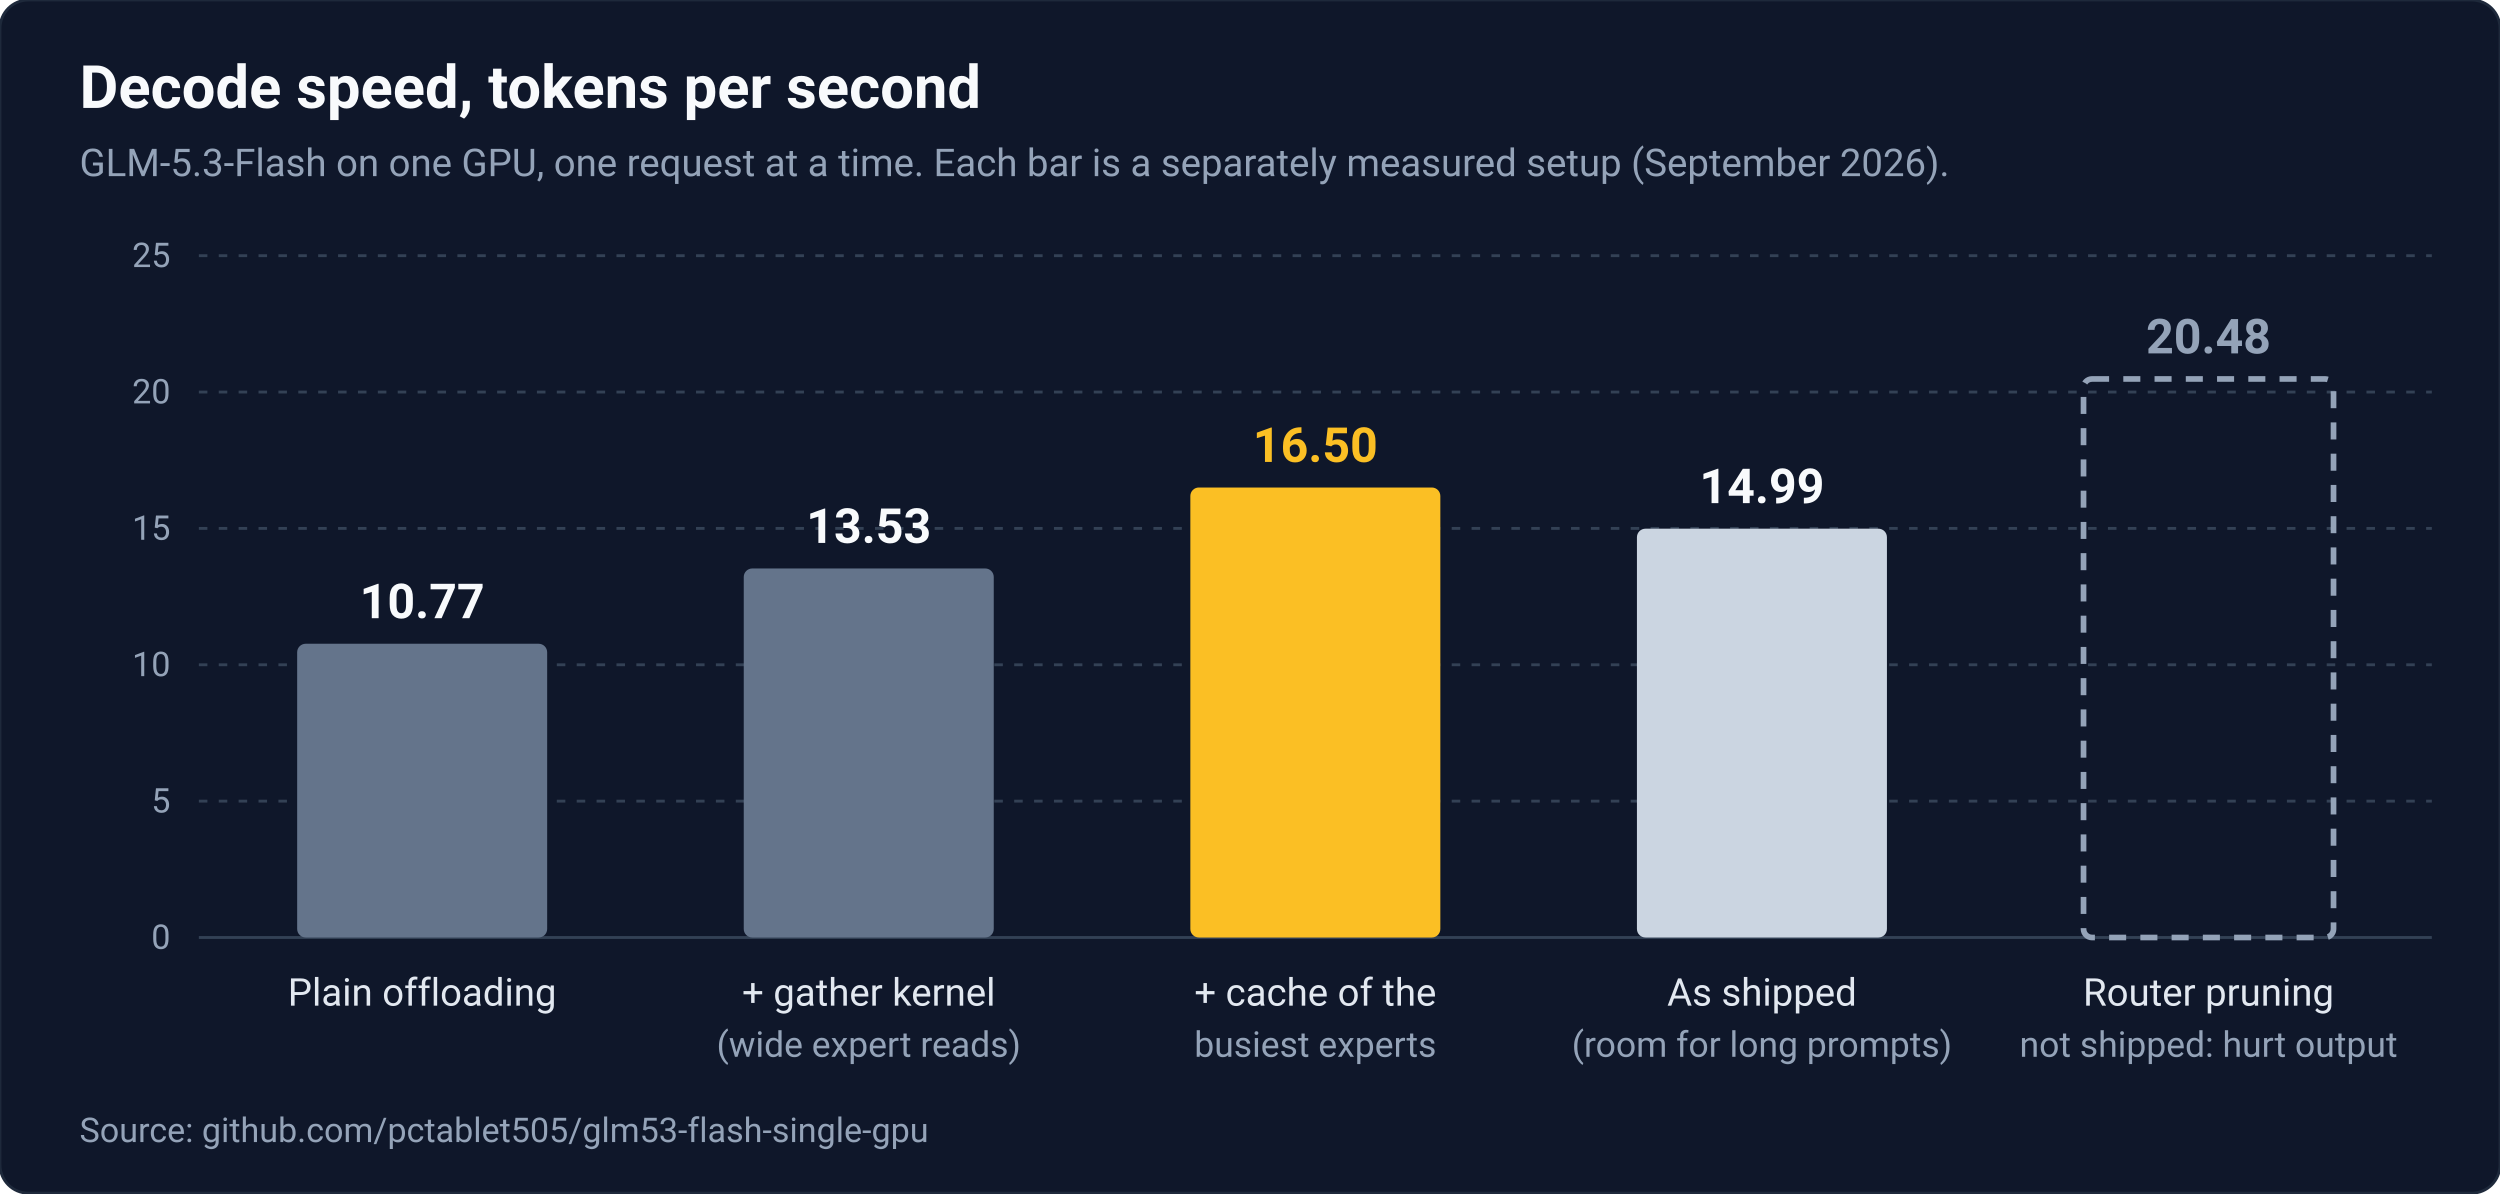
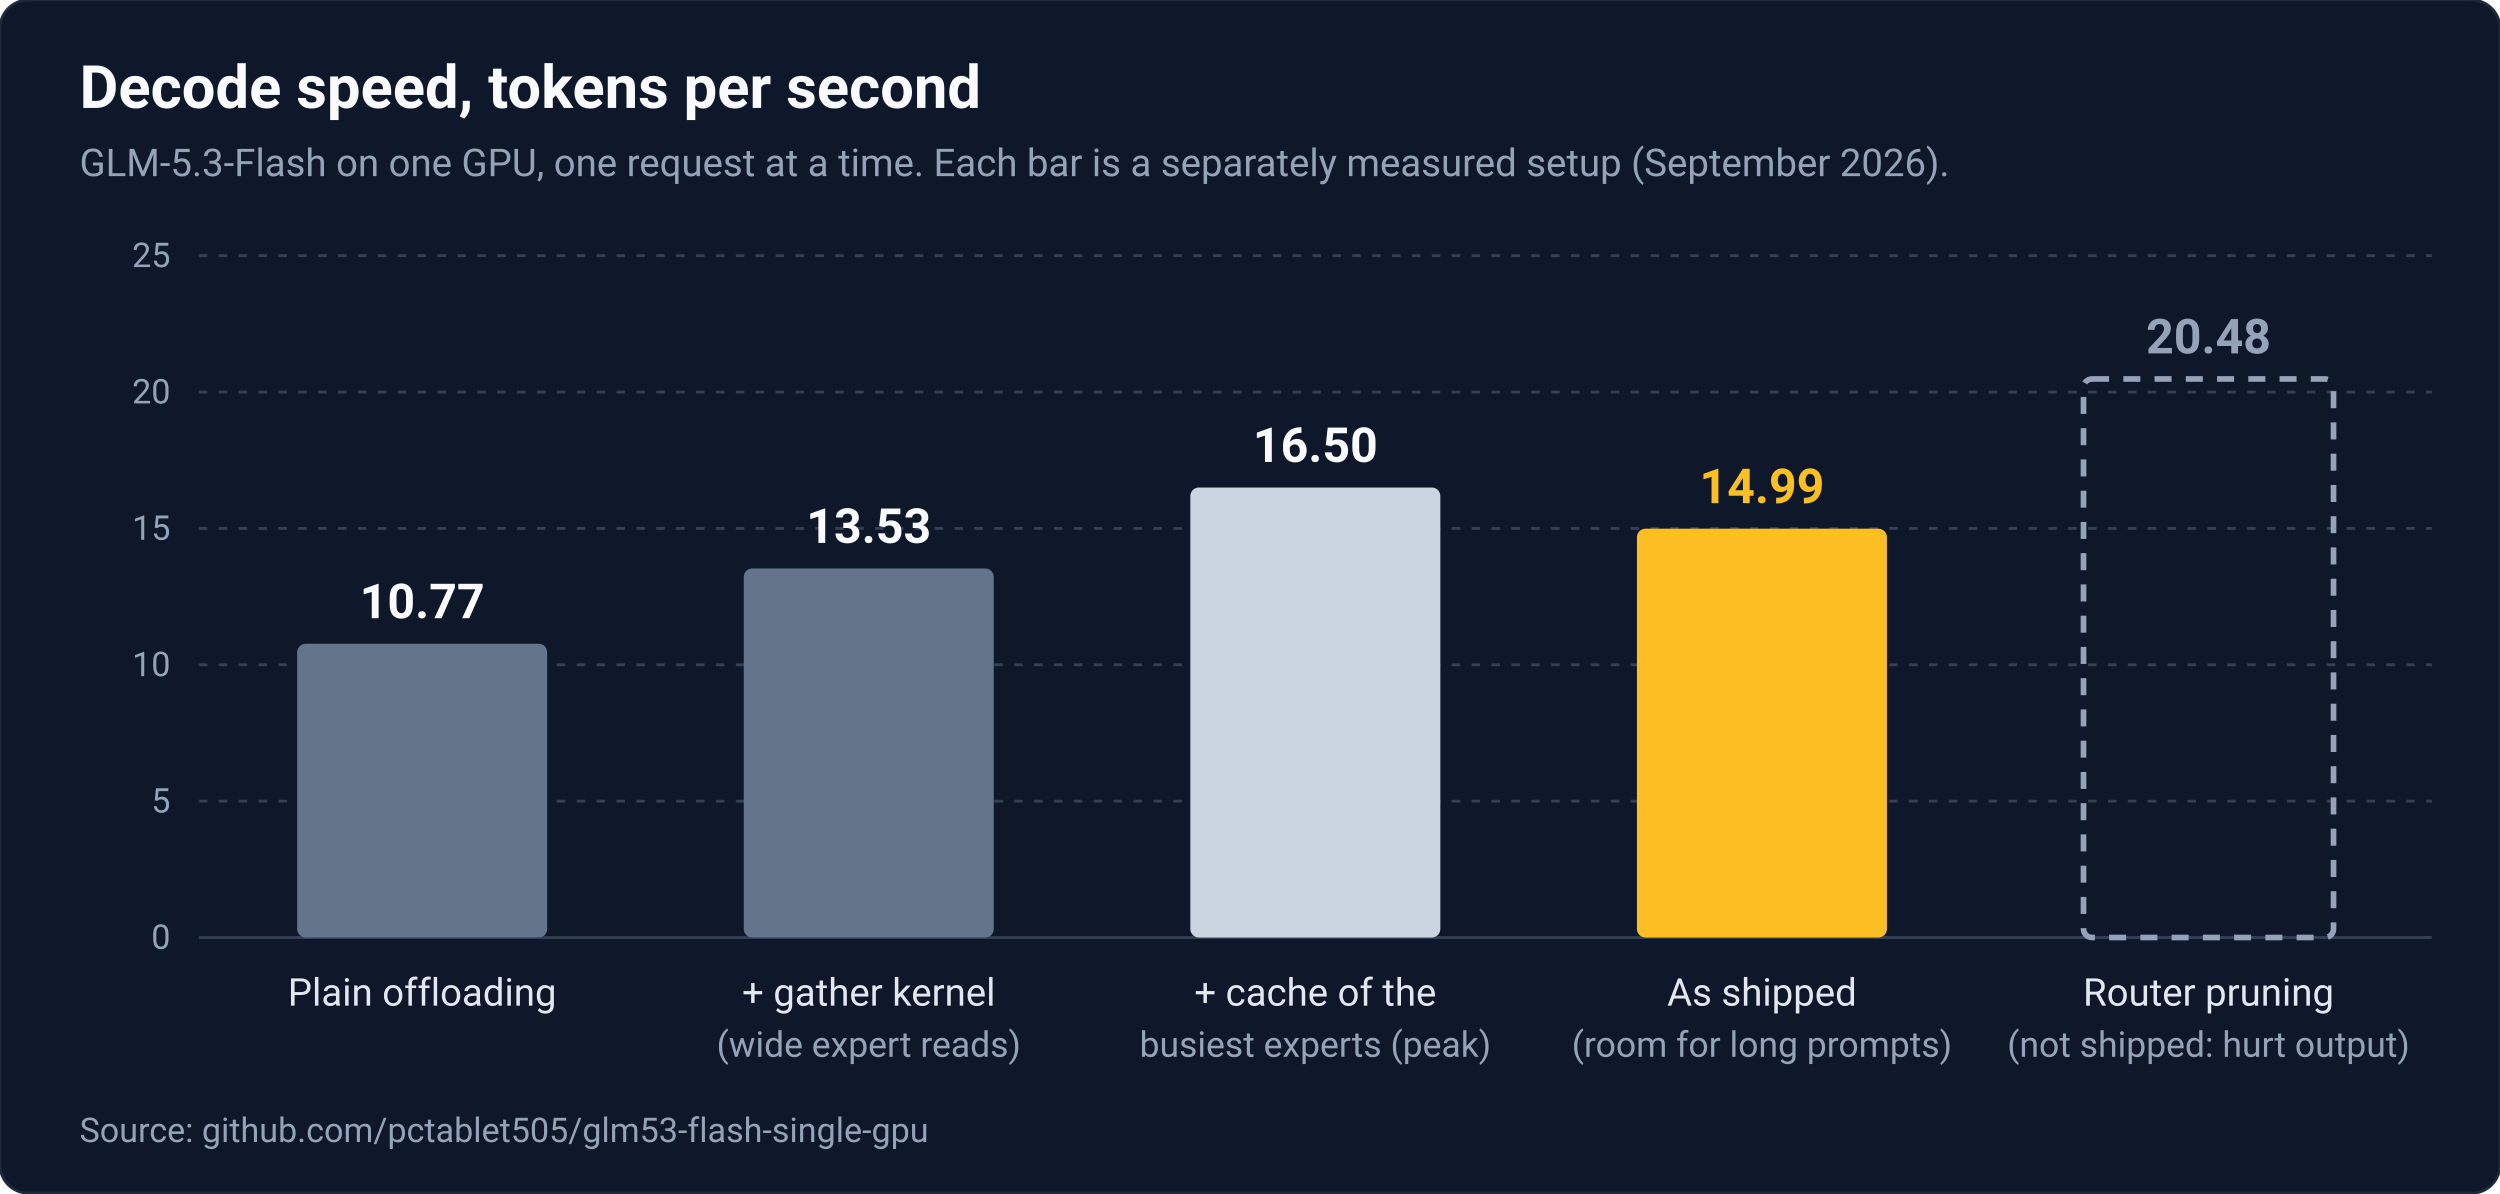
<svg xmlns="http://www.w3.org/2000/svg" viewBox="0 0 880 420" width="880" height="420" role="img" aria-label="Decode speed in tokens per second: plain offloading 10.77, with a gather kernel 13.53, with a cache of the busiest experts 16.50 at peak, 14.99 as shipped; router pruning reached 20.48 but was not shipped because it hurt the output.">
  <rect width="880" height="420" rx="10" fill="#0f172a" stroke="#1e293b" />
  <g font-family="system-ui,-apple-system,'Segoe UI',Roboto,'Noto Sans',Helvetica,Arial,sans-serif">
    <text x="28" y="38" font-size="21" font-weight="700" fill="#f8fafc">Decode speed, tokens per second</text>
    <text x="28" y="62" font-size="13.5" fill="#94a3b8">GLM-5.3-Flash on one GPU, one request at a time. Each bar is a separately measured setup (September 2026).</text>
    <line x1="70" y1="330.0" x2="856" y2="330.0" stroke="#334155" />
    <text x="60" y="334.0" font-size="12" fill="#94a3b8" text-anchor="end">0</text>
    <line x1="70" y1="282.0" x2="856" y2="282.0" stroke="#334155" stroke-dasharray="3 4" />
    <text x="60" y="286.0" font-size="12" fill="#94a3b8" text-anchor="end">5</text>
    <line x1="70" y1="234.0" x2="856" y2="234.0" stroke="#334155" stroke-dasharray="3 4" />
    <text x="60" y="238.0" font-size="12" fill="#94a3b8" text-anchor="end">10</text>
    <line x1="70" y1="186.0" x2="856" y2="186.0" stroke="#334155" stroke-dasharray="3 4" />
    <text x="60" y="190.0" font-size="12" fill="#94a3b8" text-anchor="end">15</text>
    <line x1="70" y1="138.0" x2="856" y2="138.0" stroke="#334155" stroke-dasharray="3 4" />
    <text x="60" y="142.0" font-size="12" fill="#94a3b8" text-anchor="end">20</text>
    <line x1="70" y1="90.0" x2="856" y2="90.0" stroke="#334155" stroke-dasharray="3 4" />
    <text x="60" y="94.0" font-size="12" fill="#94a3b8" text-anchor="end">25</text>
    <rect x="104.6" y="226.6" width="88.0" height="103.4" fill="#64748b" rx="3" />
    <text x="148.6" y="217.6" font-size="17" font-weight="700" fill="#f8fafc" text-anchor="middle">10.77</text>
    <text x="148.6" y="354" font-size="13.5" fill="#e2e8f0" text-anchor="middle">Plain offloading</text>
    <rect x="261.8" y="200.1" width="88.0" height="129.9" fill="#64748b" rx="3" />
    <text x="305.8" y="191.1" font-size="17" font-weight="700" fill="#f8fafc" text-anchor="middle">13.53</text>
    <text x="305.8" y="354" font-size="13.5" fill="#e2e8f0" text-anchor="middle">+ gather kernel</text>
    <text x="305.8" y="372" font-size="12.5" fill="#94a3b8" text-anchor="middle">(wide expert reads)</text>
-     <rect x="419.0" y="171.6" width="88.0" height="158.4" fill="#fbbf24" rx="3" />
-     <text x="463.0" y="162.6" font-size="17" font-weight="700" fill="#fbbf24" text-anchor="middle">16.50</text>
+     <rect x="419.0" y="171.6" width="88.0" height="158.4" fill="#cbd5e1" rx="3" />
+     <text x="463.0" y="162.6" font-size="17" font-weight="700" fill="#f8fafc" text-anchor="middle">16.50</text>
    <text x="463.0" y="354" font-size="13.5" fill="#e2e8f0" text-anchor="middle">+ cache of the</text>
-     <text x="463.0" y="372" font-size="12.5" fill="#94a3b8" text-anchor="middle">busiest experts</text>
-     <rect x="576.2" y="186.1" width="88.0" height="143.9" fill="#cbd5e1" rx="3" />
-     <text x="620.2" y="177.1" font-size="17" font-weight="700" fill="#f8fafc" text-anchor="middle">14.99</text>
+     <text x="463.0" y="372" font-size="12.5" fill="#94a3b8" text-anchor="middle">busiest experts (peak)</text>
+     <rect x="576.2" y="186.1" width="88.0" height="143.9" fill="#fbbf24" rx="3" />
+     <text x="620.2" y="177.1" font-size="17" font-weight="700" fill="#fbbf24" text-anchor="middle">14.99</text>
    <text x="620.2" y="354" font-size="13.5" fill="#e2e8f0" text-anchor="middle">As shipped</text>
    <text x="620.2" y="372" font-size="12.5" fill="#94a3b8" text-anchor="middle">(room for long prompts)</text>
    <rect x="733.4" y="133.4" width="88.0" height="196.6" fill="none" stroke="#94a3b8" stroke-width="2" stroke-dasharray="6 5" rx="3" />
    <text x="777.4" y="124.4" font-size="17" font-weight="700" fill="#94a3b8" text-anchor="middle">20.48</text>
    <text x="777.4" y="354" font-size="13.5" fill="#e2e8f0" text-anchor="middle">Router pruning</text>
-     <text x="777.4" y="372" font-size="12.5" fill="#94a3b8" text-anchor="middle">not shipped: hurt output</text>
+     <text x="777.4" y="372" font-size="12.5" fill="#94a3b8" text-anchor="middle">(not shipped: hurt output)</text>
    <text x="28" y="402" font-size="12" fill="#94a3b8">Source: github.com/pctablet505/glm53-flash-single-gpu</text>
  </g>
</svg>
